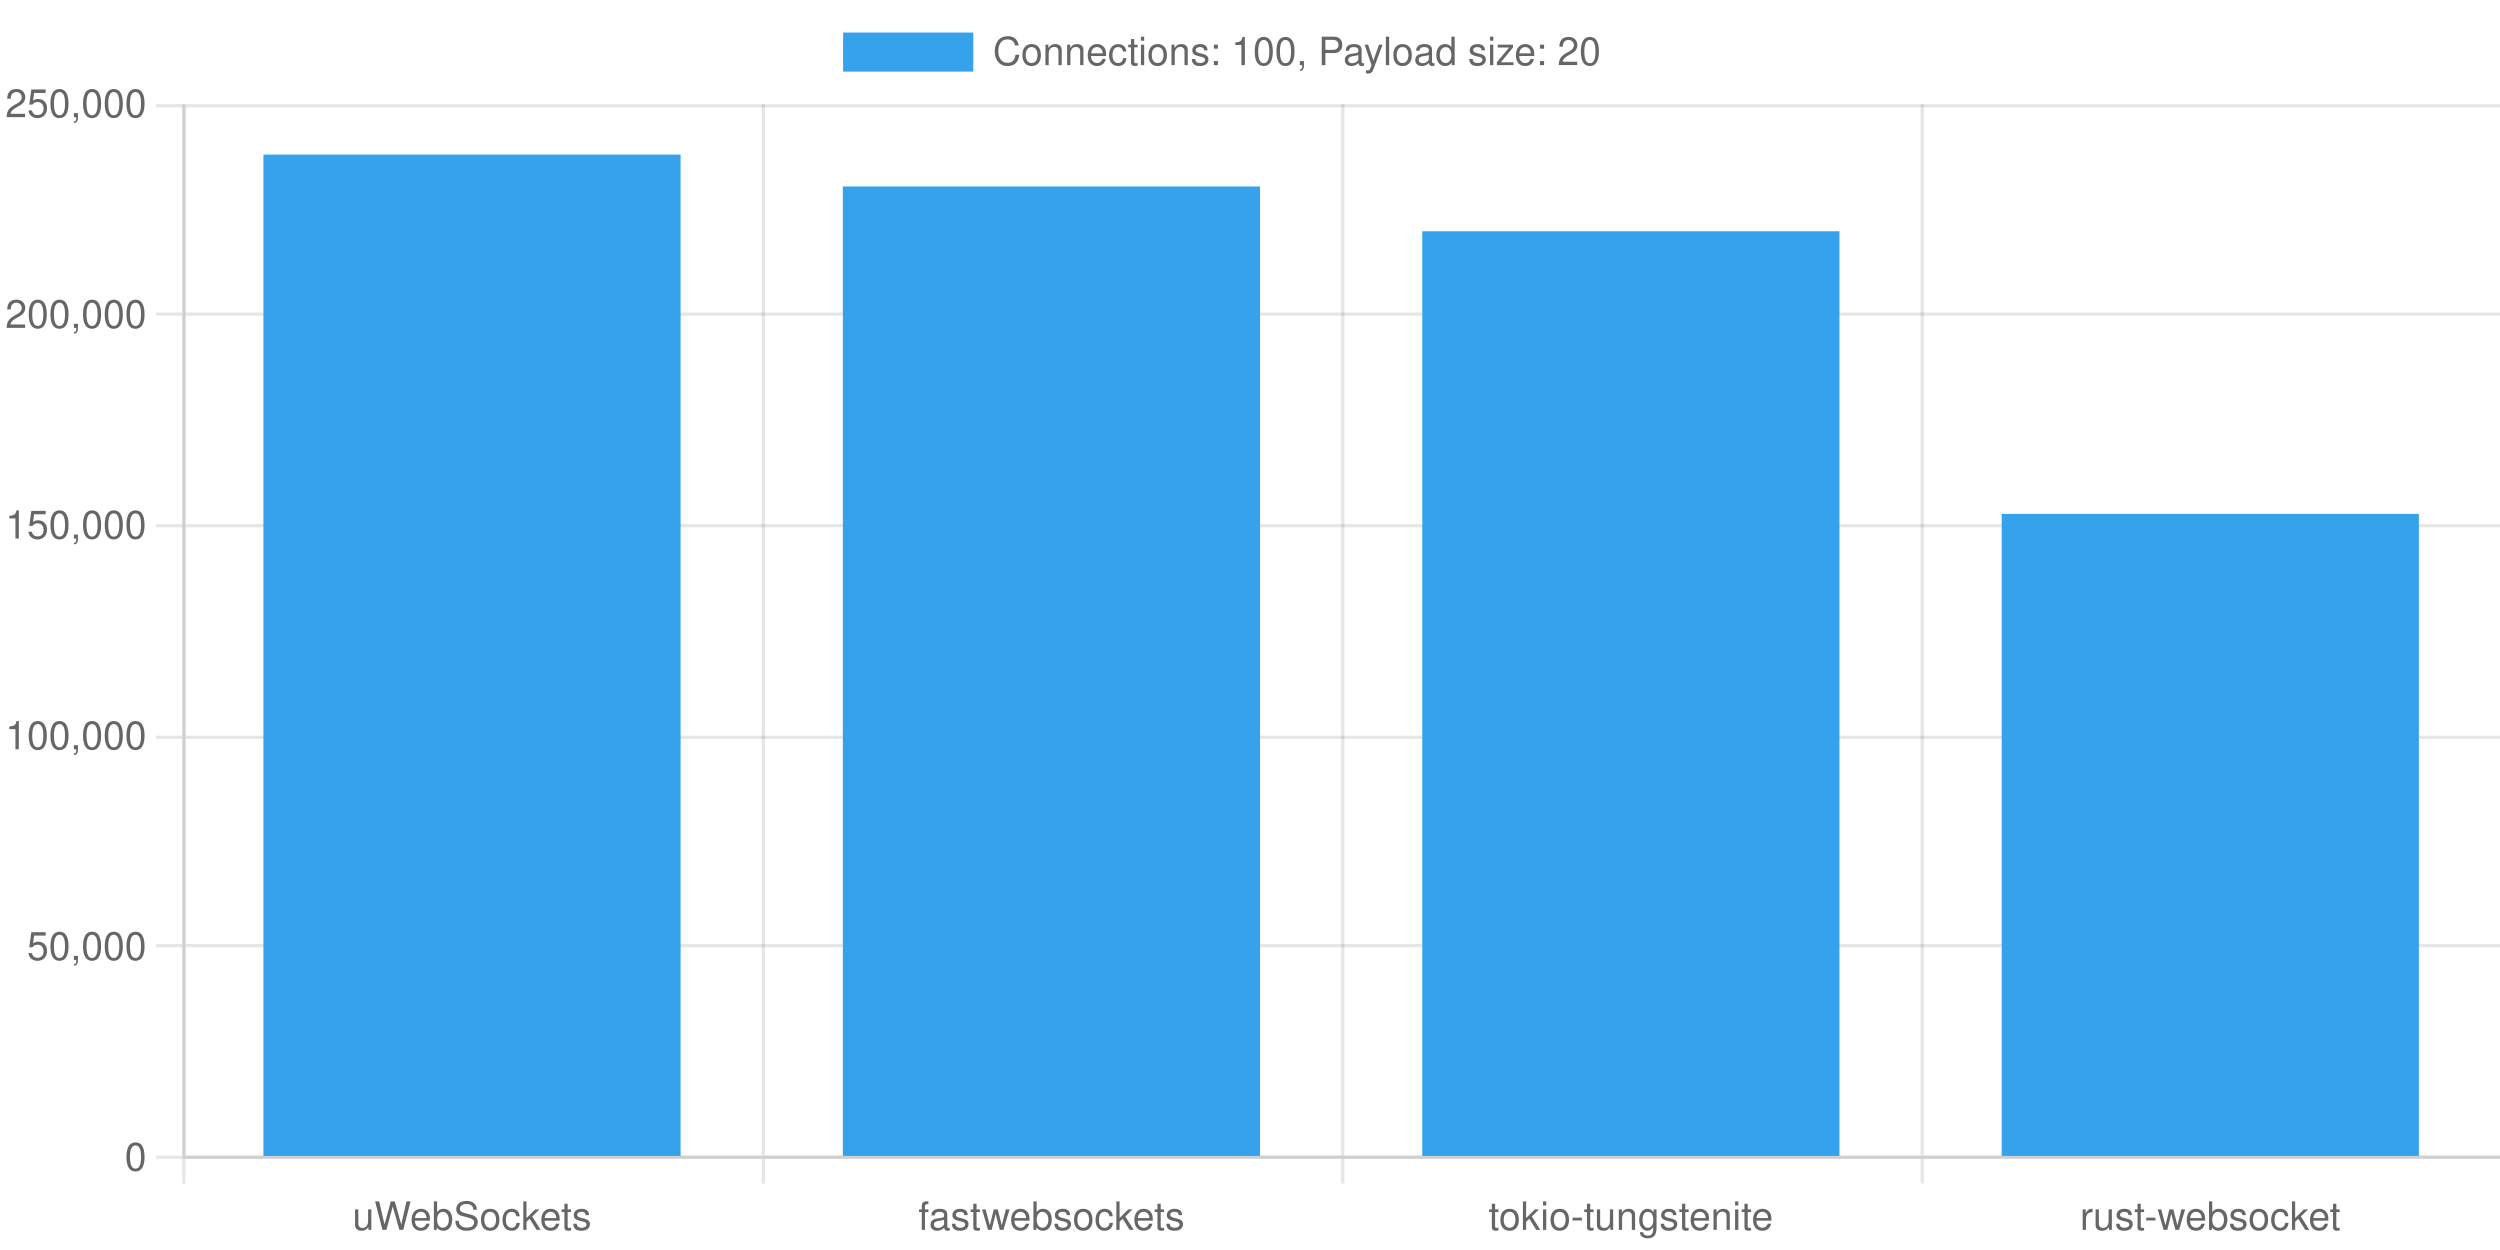
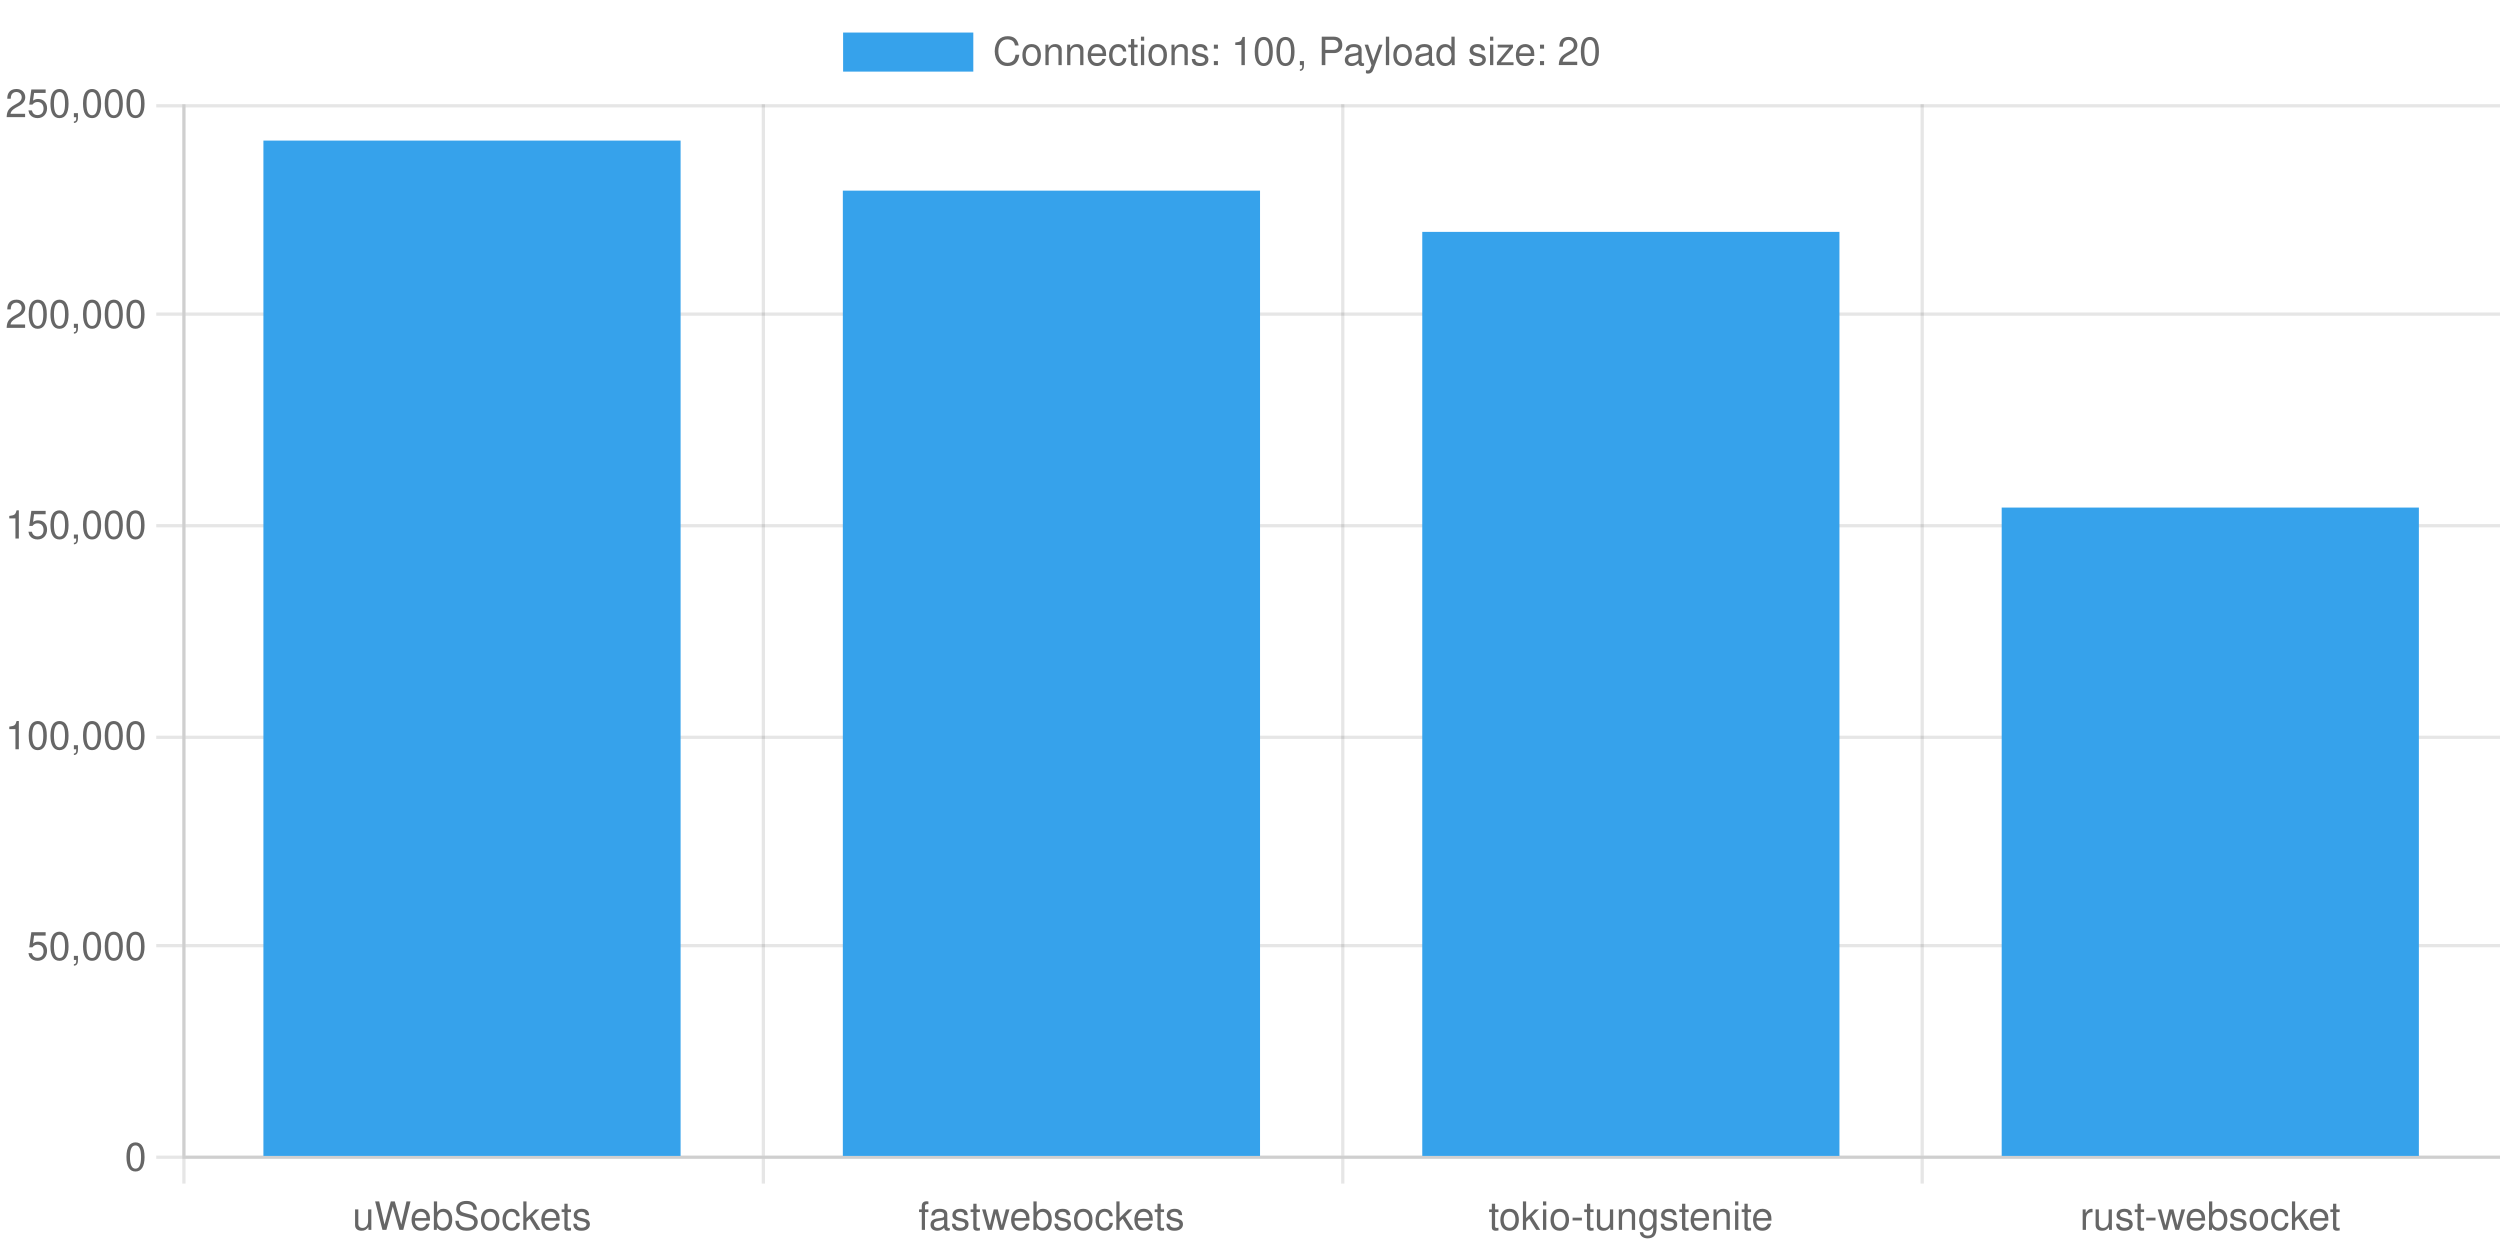
<svg xmlns="http://www.w3.org/2000/svg" version="1.1" width="768px" height="384px" viewBox="0 0 768 384">
  <defs>
    <clipPath id="clip-1" fill-rule="nonzero">
      <path d="M 0,0 L 0,32 768,32 768,0 Z" />
    </clipPath>
    <clipPath id="clip-2" fill-rule="nonzero">
      <path d="M 0,355.6 L 0,384 768,384 768,355.6 Z" />
    </clipPath>
    <clipPath id="clip-3" fill-rule="nonzero">
      <path d="M 0,0 L 0,384 56,384 56,0 Z" />
    </clipPath>
    <clipPath id="clip-4" fill-rule="nonzero">
      <path d="M 56,32 L 56,355.6 768,355.6 768,32 Z" />
    </clipPath>
  </defs>
  <g stroke="none" fill="transparent" fill-rule="nonzero" fill-opacity="1">
    <rect x="0" y="0" width="768" height="384" transform="matrix(1 0 0 1 0 0)" />
  </g>
  <g stroke="rgb(0,0,0)" stroke-width="1" stroke-linecap="butt" stroke-linejoin="miter" stroke-miterlimit="4" stroke-opacity="0.1" fill="none">
    <path d="M 56.5,32 L 56.5,355" />
  </g>
  <g stroke="rgb(0,0,0)" stroke-width="1" stroke-linecap="butt" stroke-linejoin="miter" stroke-miterlimit="4" stroke-opacity="0.1" fill="none">
    <path d="M 56.5,356 L 56.5,363.6" />
  </g>
  <g stroke="rgb(0,0,0)" stroke-width="1" stroke-linecap="butt" stroke-linejoin="miter" stroke-miterlimit="4" stroke-opacity="0.1" fill="none">
    <path d="M 234.5,32 L 234.5,355" />
  </g>
  <g stroke="rgb(0,0,0)" stroke-width="1" stroke-linecap="butt" stroke-linejoin="miter" stroke-miterlimit="4" stroke-opacity="0.1" fill="none">
    <path d="M 234.5,356 L 234.5,363.6" />
  </g>
  <g stroke="rgb(0,0,0)" stroke-width="1" stroke-linecap="butt" stroke-linejoin="miter" stroke-miterlimit="4" stroke-opacity="0.1" fill="none">
    <path d="M 412.5,32 L 412.5,355" />
  </g>
  <g stroke="rgb(0,0,0)" stroke-width="1" stroke-linecap="butt" stroke-linejoin="miter" stroke-miterlimit="4" stroke-opacity="0.1" fill="none">
    <path d="M 412.5,356 L 412.5,363.6" />
  </g>
  <g stroke="rgb(0,0,0)" stroke-width="1" stroke-linecap="butt" stroke-linejoin="miter" stroke-miterlimit="4" stroke-opacity="0.1" fill="none">
    <path d="M 590.5,32 L 590.5,355" />
  </g>
  <g stroke="rgb(0,0,0)" stroke-width="1" stroke-linecap="butt" stroke-linejoin="miter" stroke-miterlimit="4" stroke-opacity="0.1" fill="none">
    <path d="M 590.5,356 L 590.5,363.6" />
  </g>
  <g stroke="rgb(0,0,0)" stroke-width="1" stroke-linecap="butt" stroke-linejoin="miter" stroke-miterlimit="4" stroke-opacity="0.1" fill="none">
    <path d="M 768.5,32 L 768.5,355" />
  </g>
  <g stroke="rgb(0,0,0)" stroke-width="1" stroke-linecap="butt" stroke-linejoin="miter" stroke-miterlimit="4" stroke-opacity="0.1" fill="none">
    <path d="M 768.5,356 L 768.5,363.6" />
  </g>
  <g stroke="rgb(0,0,0)" stroke-width="1" stroke-linecap="butt" stroke-linejoin="miter" stroke-miterlimit="4" stroke-opacity="0.1" fill="none">
    <path d="M 57,355.5 L 768,355.5" />
  </g>
  <g stroke="rgb(0,0,0)" stroke-width="1" stroke-linecap="butt" stroke-linejoin="miter" stroke-miterlimit="4" stroke-opacity="0.1" fill="none">
    <path d="M 48,355.5 L 56,355.5" />
  </g>
  <g stroke="rgb(0,0,0)" stroke-width="1" stroke-linecap="butt" stroke-linejoin="miter" stroke-miterlimit="4" stroke-opacity="0.1" fill="none">
    <path d="M 57,290.5 L 768,290.5" />
  </g>
  <g stroke="rgb(0,0,0)" stroke-width="1" stroke-linecap="butt" stroke-linejoin="miter" stroke-miterlimit="4" stroke-opacity="0.1" fill="none">
    <path d="M 48,290.5 L 56,290.5" />
  </g>
  <g stroke="rgb(0,0,0)" stroke-width="1" stroke-linecap="butt" stroke-linejoin="miter" stroke-miterlimit="4" stroke-opacity="0.1" fill="none">
    <path d="M 57,226.5 L 768,226.5" />
  </g>
  <g stroke="rgb(0,0,0)" stroke-width="1" stroke-linecap="butt" stroke-linejoin="miter" stroke-miterlimit="4" stroke-opacity="0.1" fill="none">
    <path d="M 48,226.5 L 56,226.5" />
  </g>
  <g stroke="rgb(0,0,0)" stroke-width="1" stroke-linecap="butt" stroke-linejoin="miter" stroke-miterlimit="4" stroke-opacity="0.1" fill="none">
    <path d="M 57,161.5 L 768,161.5" />
  </g>
  <g stroke="rgb(0,0,0)" stroke-width="1" stroke-linecap="butt" stroke-linejoin="miter" stroke-miterlimit="4" stroke-opacity="0.1" fill="none">
    <path d="M 48,161.5 L 56,161.5" />
  </g>
  <g stroke="rgb(0,0,0)" stroke-width="1" stroke-linecap="butt" stroke-linejoin="miter" stroke-miterlimit="4" stroke-opacity="0.1" fill="none">
    <path d="M 57,96.5 L 768,96.5" />
  </g>
  <g stroke="rgb(0,0,0)" stroke-width="1" stroke-linecap="butt" stroke-linejoin="miter" stroke-miterlimit="4" stroke-opacity="0.1" fill="none">
    <path d="M 48,96.5 L 56,96.5" />
  </g>
  <g stroke="rgb(0,0,0)" stroke-width="1" stroke-linecap="butt" stroke-linejoin="miter" stroke-miterlimit="4" stroke-opacity="0.1" fill="none">
    <path d="M 57,32.5 L 768,32.5" />
  </g>
  <g stroke="rgb(0,0,0)" stroke-width="1" stroke-linecap="butt" stroke-linejoin="miter" stroke-miterlimit="4" stroke-opacity="0.1" fill="none">
    <path d="M 48,32.5 L 56,32.5" />
  </g>
  <g stroke="none" fill="rgb(54,162,235)" fill-rule="nonzero" fill-opacity="1" clip-path="url(#clip-1)">
    <path d="M 259,10 L 259,22 299,22 299,10 Z" />
  </g>
  <g stroke="none" fill="#666" fill-rule="nonzero" fill-opacity="1" clip-path="url(#clip-1)">
    <text style="font:normal 12px 'Helvetica Neue', 'Helvetica', 'Arial', sans-serif;" text-anchor="start" dominant-baseline="middle" transform="matrix(1 0 0 1 0 0)">
      <tspan x="305" y="16">Connections: 100, Payload size: 20</tspan>
    </text>
  </g>
  <g stroke="rgb(0,0,0)" stroke-width="1" stroke-linecap="butt" stroke-linejoin="miter" stroke-miterlimit="4" stroke-opacity="0.1" fill="none">
    <path d="M 56,355.5 L 769,355.5" />
  </g>
  <g stroke="none" fill="#666" fill-rule="nonzero" fill-opacity="1" clip-path="url(#clip-2)">
    <text style="font:normal 12px 'Helvetica Neue', 'Helvetica', 'Arial', sans-serif;" text-anchor="middle" dominant-baseline="middle" transform="matrix(1 0 0 1 145 366.6)">
      <tspan x="0" y="7.2">uWebSockets</tspan>
    </text>
  </g>
  <g stroke="none" fill="#666" fill-rule="nonzero" fill-opacity="1" clip-path="url(#clip-2)">
    <text style="font:normal 12px 'Helvetica Neue', 'Helvetica', 'Arial', sans-serif;" text-anchor="middle" dominant-baseline="middle" transform="matrix(1 0 0 1 323 366.6)">
      <tspan x="0" y="7.2">fastwebsockets</tspan>
    </text>
  </g>
  <g stroke="none" fill="#666" fill-rule="nonzero" fill-opacity="1" clip-path="url(#clip-2)">
    <text style="font:normal 12px 'Helvetica Neue', 'Helvetica', 'Arial', sans-serif;" text-anchor="middle" dominant-baseline="middle" transform="matrix(1 0 0 1 501 366.6)">
      <tspan x="0" y="7.2">tokio-tungstenite</tspan>
    </text>
  </g>
  <g stroke="none" fill="#666" fill-rule="nonzero" fill-opacity="1" clip-path="url(#clip-2)">
    <text style="font:normal 12px 'Helvetica Neue', 'Helvetica', 'Arial', sans-serif;" text-anchor="middle" dominant-baseline="middle" transform="matrix(1 0 0 1 679 366.6)">
      <tspan x="0" y="7.2">rust-websocket</tspan>
    </text>
  </g>
  <g stroke="rgb(0,0,0)" stroke-width="1" stroke-linecap="butt" stroke-linejoin="miter" stroke-miterlimit="4" stroke-opacity="0.1" fill="none">
    <path d="M 56.5,32 L 56.5,356" />
  </g>
  <g stroke="none" fill="#666" fill-rule="nonzero" fill-opacity="1" clip-path="url(#clip-3)">
    <text style="font:normal 12px 'Helvetica Neue', 'Helvetica', 'Arial', sans-serif;" text-anchor="end" dominant-baseline="middle" transform="matrix(1 0 0 1 45 355.6)">
      <tspan x="0" y="0">0</tspan>
    </text>
  </g>
  <g stroke="none" fill="#666" fill-rule="nonzero" fill-opacity="1" clip-path="url(#clip-3)">
    <text style="font:normal 12px 'Helvetica Neue', 'Helvetica', 'Arial', sans-serif;" text-anchor="end" dominant-baseline="middle" transform="matrix(1 0 0 1 45 290.88)">
      <tspan x="0" y="0">50,000</tspan>
    </text>
  </g>
  <g stroke="none" fill="#666" fill-rule="nonzero" fill-opacity="1" clip-path="url(#clip-3)">
    <text style="font:normal 12px 'Helvetica Neue', 'Helvetica', 'Arial', sans-serif;" text-anchor="end" dominant-baseline="middle" transform="matrix(1 0 0 1 45 226.16)">
      <tspan x="0" y="0">100,000</tspan>
    </text>
  </g>
  <g stroke="none" fill="#666" fill-rule="nonzero" fill-opacity="1" clip-path="url(#clip-3)">
    <text style="font:normal 12px 'Helvetica Neue', 'Helvetica', 'Arial', sans-serif;" text-anchor="end" dominant-baseline="middle" transform="matrix(1 0 0 1 45 161.44)">
      <tspan x="0" y="0">150,000</tspan>
    </text>
  </g>
  <g stroke="none" fill="#666" fill-rule="nonzero" fill-opacity="1" clip-path="url(#clip-3)">
    <text style="font:normal 12px 'Helvetica Neue', 'Helvetica', 'Arial', sans-serif;" text-anchor="end" dominant-baseline="middle" transform="matrix(1 0 0 1 45 96.72)">
      <tspan x="0" y="0">200,000</tspan>
    </text>
  </g>
  <g stroke="none" fill="#666" fill-rule="nonzero" fill-opacity="1" clip-path="url(#clip-3)">
    <text style="font:normal 12px 'Helvetica Neue', 'Helvetica', 'Arial', sans-serif;" text-anchor="end" dominant-baseline="middle" transform="matrix(1 0 0 1 45 32)">
      <tspan x="0" y="0">250,000</tspan>
    </text>
  </g>
  <g stroke="none" fill="rgb(54,162,235)" fill-rule="nonzero" fill-opacity="1" clip-path="url(#clip-4)">
-     <path d="M 80.92,47.484 L 80.92,355.1 209.08,355.1 209.08,47.484 Z" />
+     <path d="M 80.92,43.187 L 80.92,355.1 209.08,355.1 209.08,43.187 Z" />
  </g>
  <g stroke="none" fill="rgb(54,162,235)" fill-rule="nonzero" fill-opacity="1" clip-path="url(#clip-4)">
-     <path d="M 258.92,57.288 L 258.92,355.1 387.08,355.1 387.08,57.288 Z" />
+     <path d="M 258.92,58.566 L 258.92,355.1 387.08,355.1 387.08,58.566 Z" />
  </g>
  <g stroke="none" fill="rgb(54,162,235)" fill-rule="nonzero" fill-opacity="1" clip-path="url(#clip-4)">
-     <path d="M 436.92,71.04 L 436.92,355.1 565.08,355.1 565.08,71.04 Z" />
+     <path d="M 436.92,71.236 L 436.92,355.1 565.08,355.1 565.08,71.236 Z" />
  </g>
  <g stroke="none" fill="rgb(54,162,235)" fill-rule="nonzero" fill-opacity="1" clip-path="url(#clip-4)">
-     <path d="M 614.92,157.868 L 614.92,355.1 743.08,355.1 743.08,157.868 Z" />
+     <path d="M 614.92,155.924 L 614.92,355.1 743.08,355.1 743.08,155.924 Z" />
  </g>
</svg>
